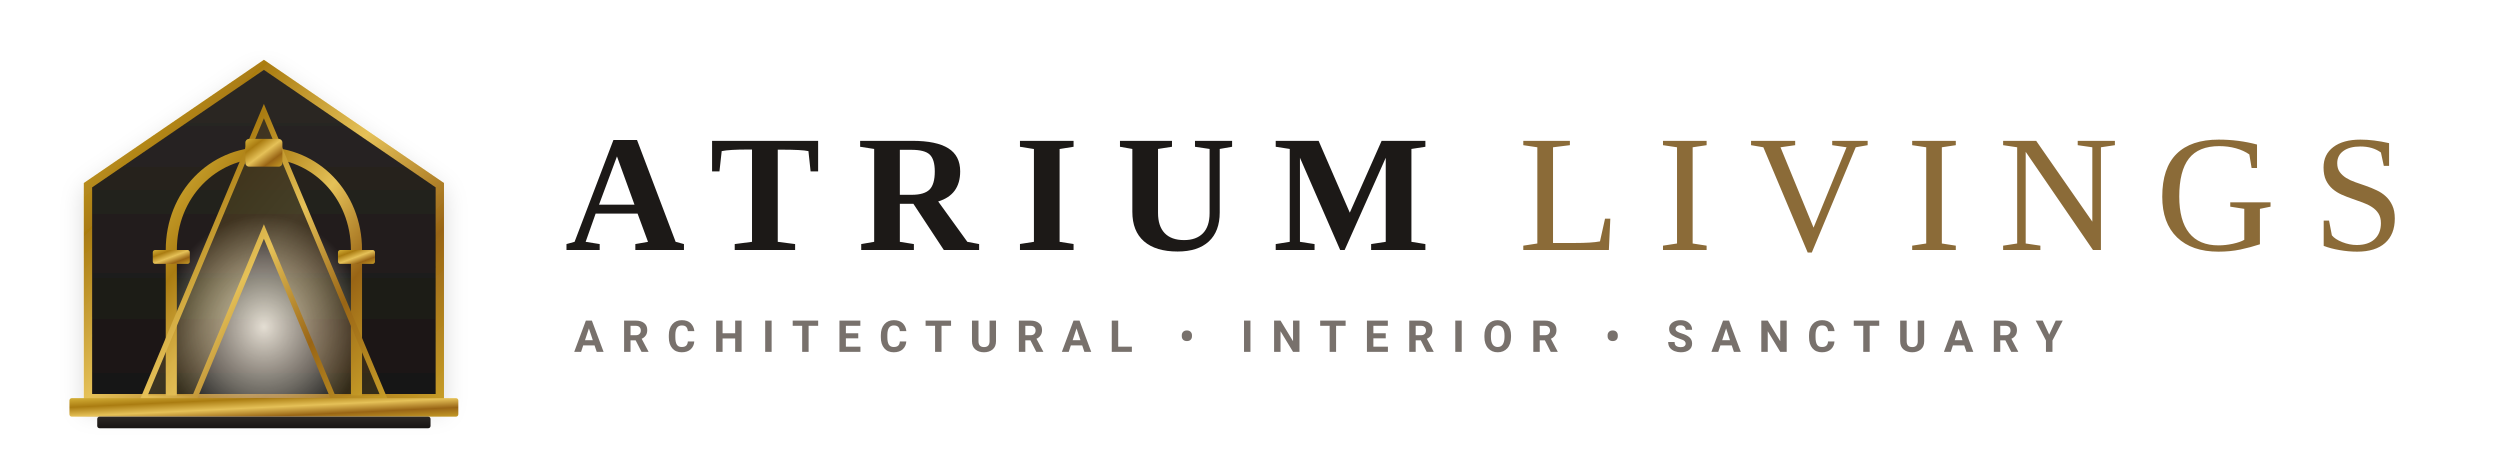
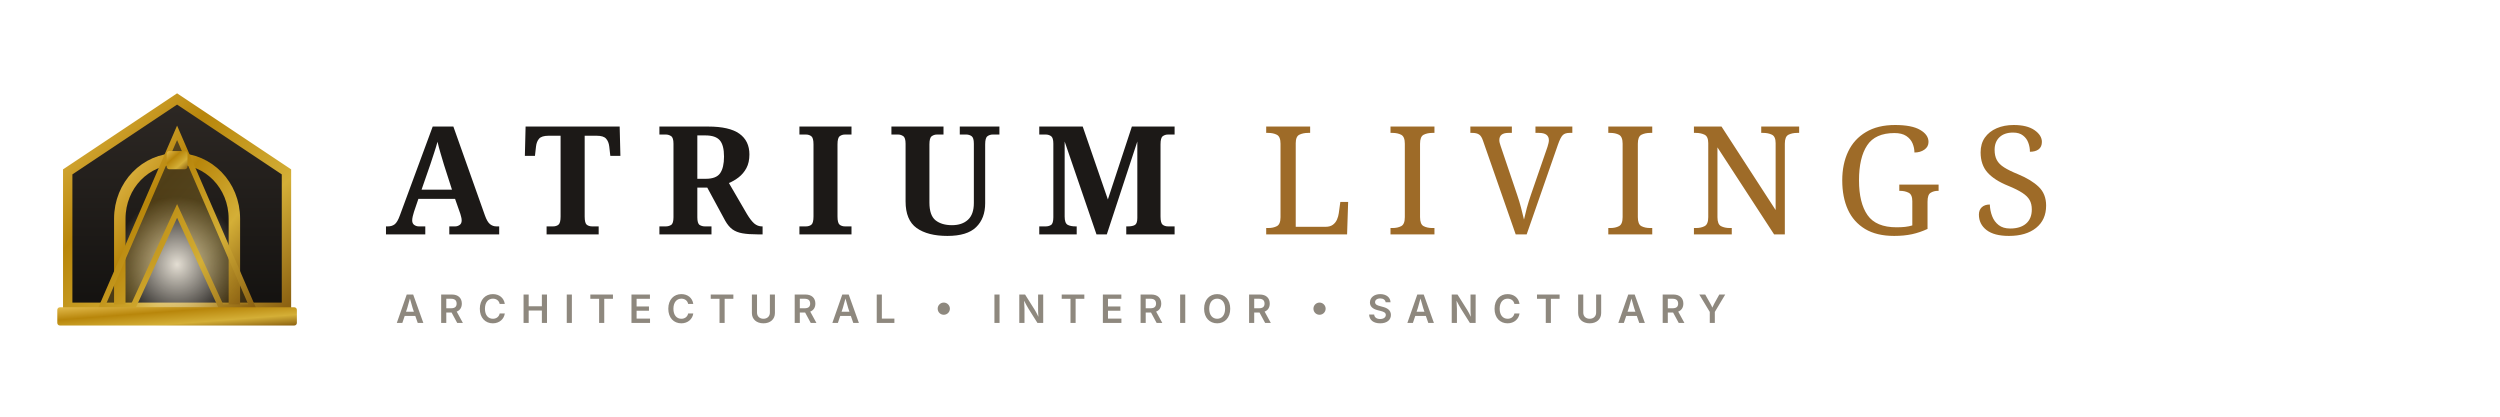
- <svg xmlns="http://www.w3.org/2000/svg" viewBox="0 0 540 100" width="540" height="100" fill="none">
+ <svg xmlns="http://www.w3.org/2000/svg" viewBox="0 0 480 80" width="480" height="80" fill="none">
  <defs>
-     <linearGradient id="bronzeGold" x1="0%" y1="0%" x2="100%" y2="100%">
-       <stop offset="0%" stop-color="#D4AF37" />
-       <stop offset="25%" stop-color="#AA7C11" />
-       <stop offset="50%" stop-color="#E5C158" />
-       <stop offset="75%" stop-color="#996515" />
-       <stop offset="100%" stop-color="#C59B27" />
+     <linearGradient id="logoGold" x1="0%" y1="0%" x2="100%" y2="100%">
+       <stop offset="0%" stop-color="#E2BA4B" />
+       <stop offset="35%" stop-color="#B8860B" />
+       <stop offset="70%" stop-color="#D4AF37" />
+       <stop offset="100%" stop-color="#8C6212" />
    </linearGradient>
-     <linearGradient id="ebonySlate" x1="0%" y1="0%" x2="0%" y2="100%">
-       <stop offset="0%" stop-color="#2C2825" />
-       <stop offset="100%" stop-color="#181513" />
+     <linearGradient id="logoDark" x1="0%" y1="0%" x2="0%" y2="100%">
+       <stop offset="0%" stop-color="#2D2824" />
+       <stop offset="100%" stop-color="#141210" />
    </linearGradient>
-     <radialGradient id="atriumGlow" cx="50%" cy="65%" r="55%">
+     <radialGradient id="logoGlow" cx="50%" cy="65%" r="55%">
      <stop offset="0%" stop-color="#FAF4E8" stop-opacity="0.9" />
-       <stop offset="60%" stop-color="#EFE6D4" stop-opacity="0.4" />
-       <stop offset="100%" stop-color="#EFE6D4" stop-opacity="0" />
+       <stop offset="75%" stop-color="#FAF4E8" stop-opacity="0.2" />
+       <stop offset="100%" stop-color="#FAF4E8" stop-opacity="0" />
    </radialGradient>
-     <filter id="subtleShadow" x="-10%" y="-10%" width="130%" height="130%">
-       <feDropShadow dx="0" dy="2" stdDeviation="2.5" flood-color="#181513" flood-opacity="0.15" />
-     </filter>
  </defs>
-   <g class="brand-emblem" transform="translate(15, 8)">
-     <polygon points="42,6 80,32 80,78 4,78 4,32" fill="url(#ebonySlate)" stroke="url(#bronzeGold)" stroke-width="1.8" filter="url(#subtleShadow)" />
-     <path d="M22,78 L22,46 Q42,22 62,46 L62,78 Z" fill="url(#atriumGlow)" />
-     <path d="M22,78 L22,46 C22,34 31,25 42,25 C53,25 62,34 62,46 L62,78" fill="none" stroke="url(#bronzeGold)" stroke-width="2.4" stroke-linecap="square" />
-     <polygon points="42,16 68,78 57,78 42,42 27,78 16,78" fill="url(#bronzeGold)" fill-opacity="0.18" stroke="url(#bronzeGold)" stroke-width="1.2" />
-     <rect x="38" y="22" width="8" height="6" fill="url(#bronzeGold)" rx="0.8" />
-     <rect x="18" y="46" width="8" height="3" fill="url(#bronzeGold)" rx="0.5" />
-     <rect x="58" y="46" width="8" height="3" fill="url(#bronzeGold)" rx="0.5" />
-     <rect x="0" y="78" width="84" height="4" fill="url(#bronzeGold)" rx="0.5" />
-     <rect x="6" y="82" width="72" height="2.5" fill="url(#ebonySlate)" rx="0.5" />
+   <g transform="translate(10, 16)">
+     <polygon points="24,3 45,17 45,43 3,43 3,17" fill="url(#logoDark)" stroke="url(#logoGold)" stroke-width="1.8" />
+     <path d="M13,43 L13,26 Q24,13 35,26 L35,43 Z" fill="url(#logoGlow)" />
+     <path d="M13,43 L13,26 C13,19.5 18,14.5 24,14.5 C30,14.5 35,19.5 35,26 L35,43" fill="none" stroke="url(#logoGold)" stroke-width="2.2" />
+     <polygon points="24,9.5 38.5,43 32.5,43 24,24.5 15.5,43 9.5,43" fill="url(#logoGold)" fill-opacity="0.3" stroke="url(#logoGold)" stroke-width="1.1" />
+     <rect x="22" y="13" width="4" height="3.5" fill="url(#logoGold)" rx="0.5" />
+     <rect x="1" y="43" width="46" height="3.5" fill="url(#logoGold)" rx="0.5" />
  </g>
-   <text x="122" y="54" font-family="'Cinzel', 'Playfair Display', 'Didot', 'Bodoni MT', 'Times New Roman', Georgia, serif" font-size="36" font-weight="700" letter-spacing="0.22em" fill="#1C1917">ATRIUM</text>
-   <text x="328" y="54" font-family="'Cinzel', 'Playfair Display', 'Didot', 'Bodoni MT', 'Times New Roman', Georgia, serif" font-size="36" font-weight="400" letter-spacing="0.22em" fill="#8B6B38">LIVINGS</text>
-   <text x="124" y="76" font-family="'Plus Jakarta Sans', -apple-system, BlinkMacSystemFont, 'Segoe UI', Roboto, sans-serif" font-size="9.5" font-weight="600" letter-spacing="0.40em" fill="#78716C">ARCHITECTURAL • INTERIOR • SANCTUARY</text>
+   <text x="74" y="45" font-family="'Cinzel', 'Playfair Display', Georgia, serif" font-size="29" font-weight="700" letter-spacing="0.22em" fill="#1C1917">ATRIUM</text>
+   <text x="242" y="45" font-family="'Cinzel', 'Playfair Display', Georgia, serif" font-size="29" font-weight="500" letter-spacing="0.20em" fill="#9E6B28">LIVINGS</text>
+   <text x="76" y="62" font-family="'Plus Jakarta Sans', -apple-system, sans-serif" font-size="7.5" font-weight="600" letter-spacing="0.36em" fill="#8E887E">ARCHITECTURAL • INTERIOR • SANCTUARY</text>
</svg>
